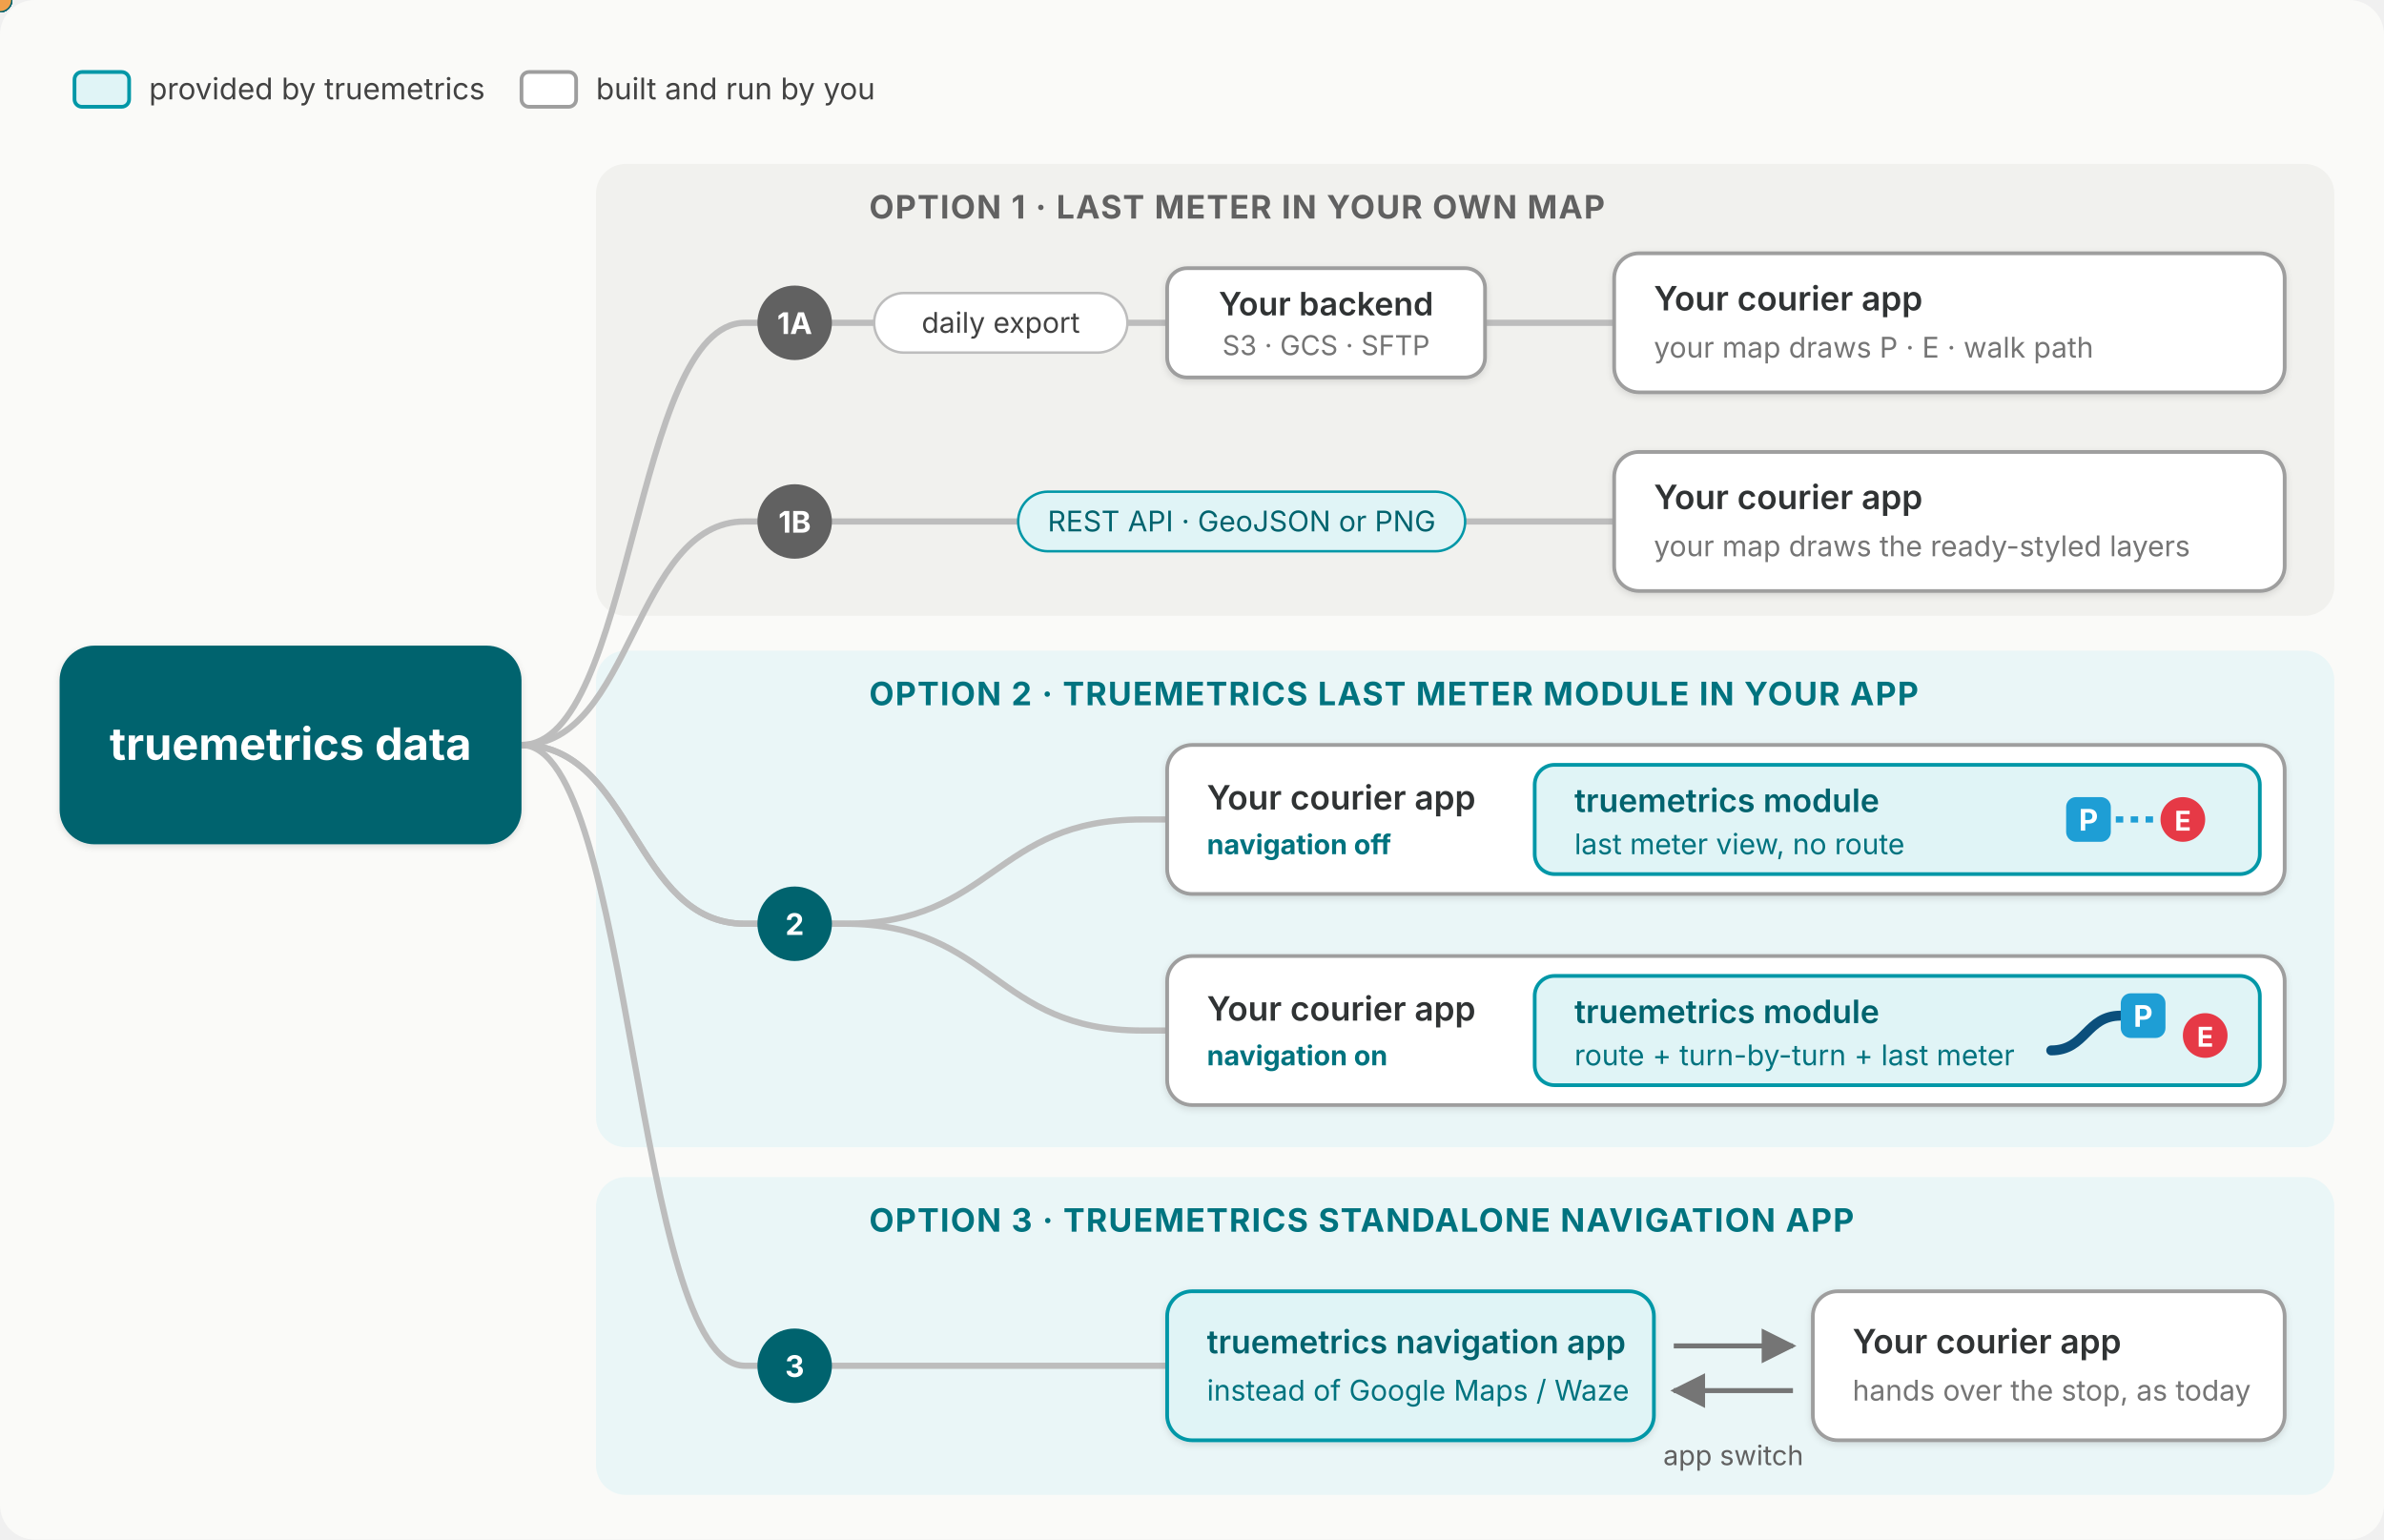
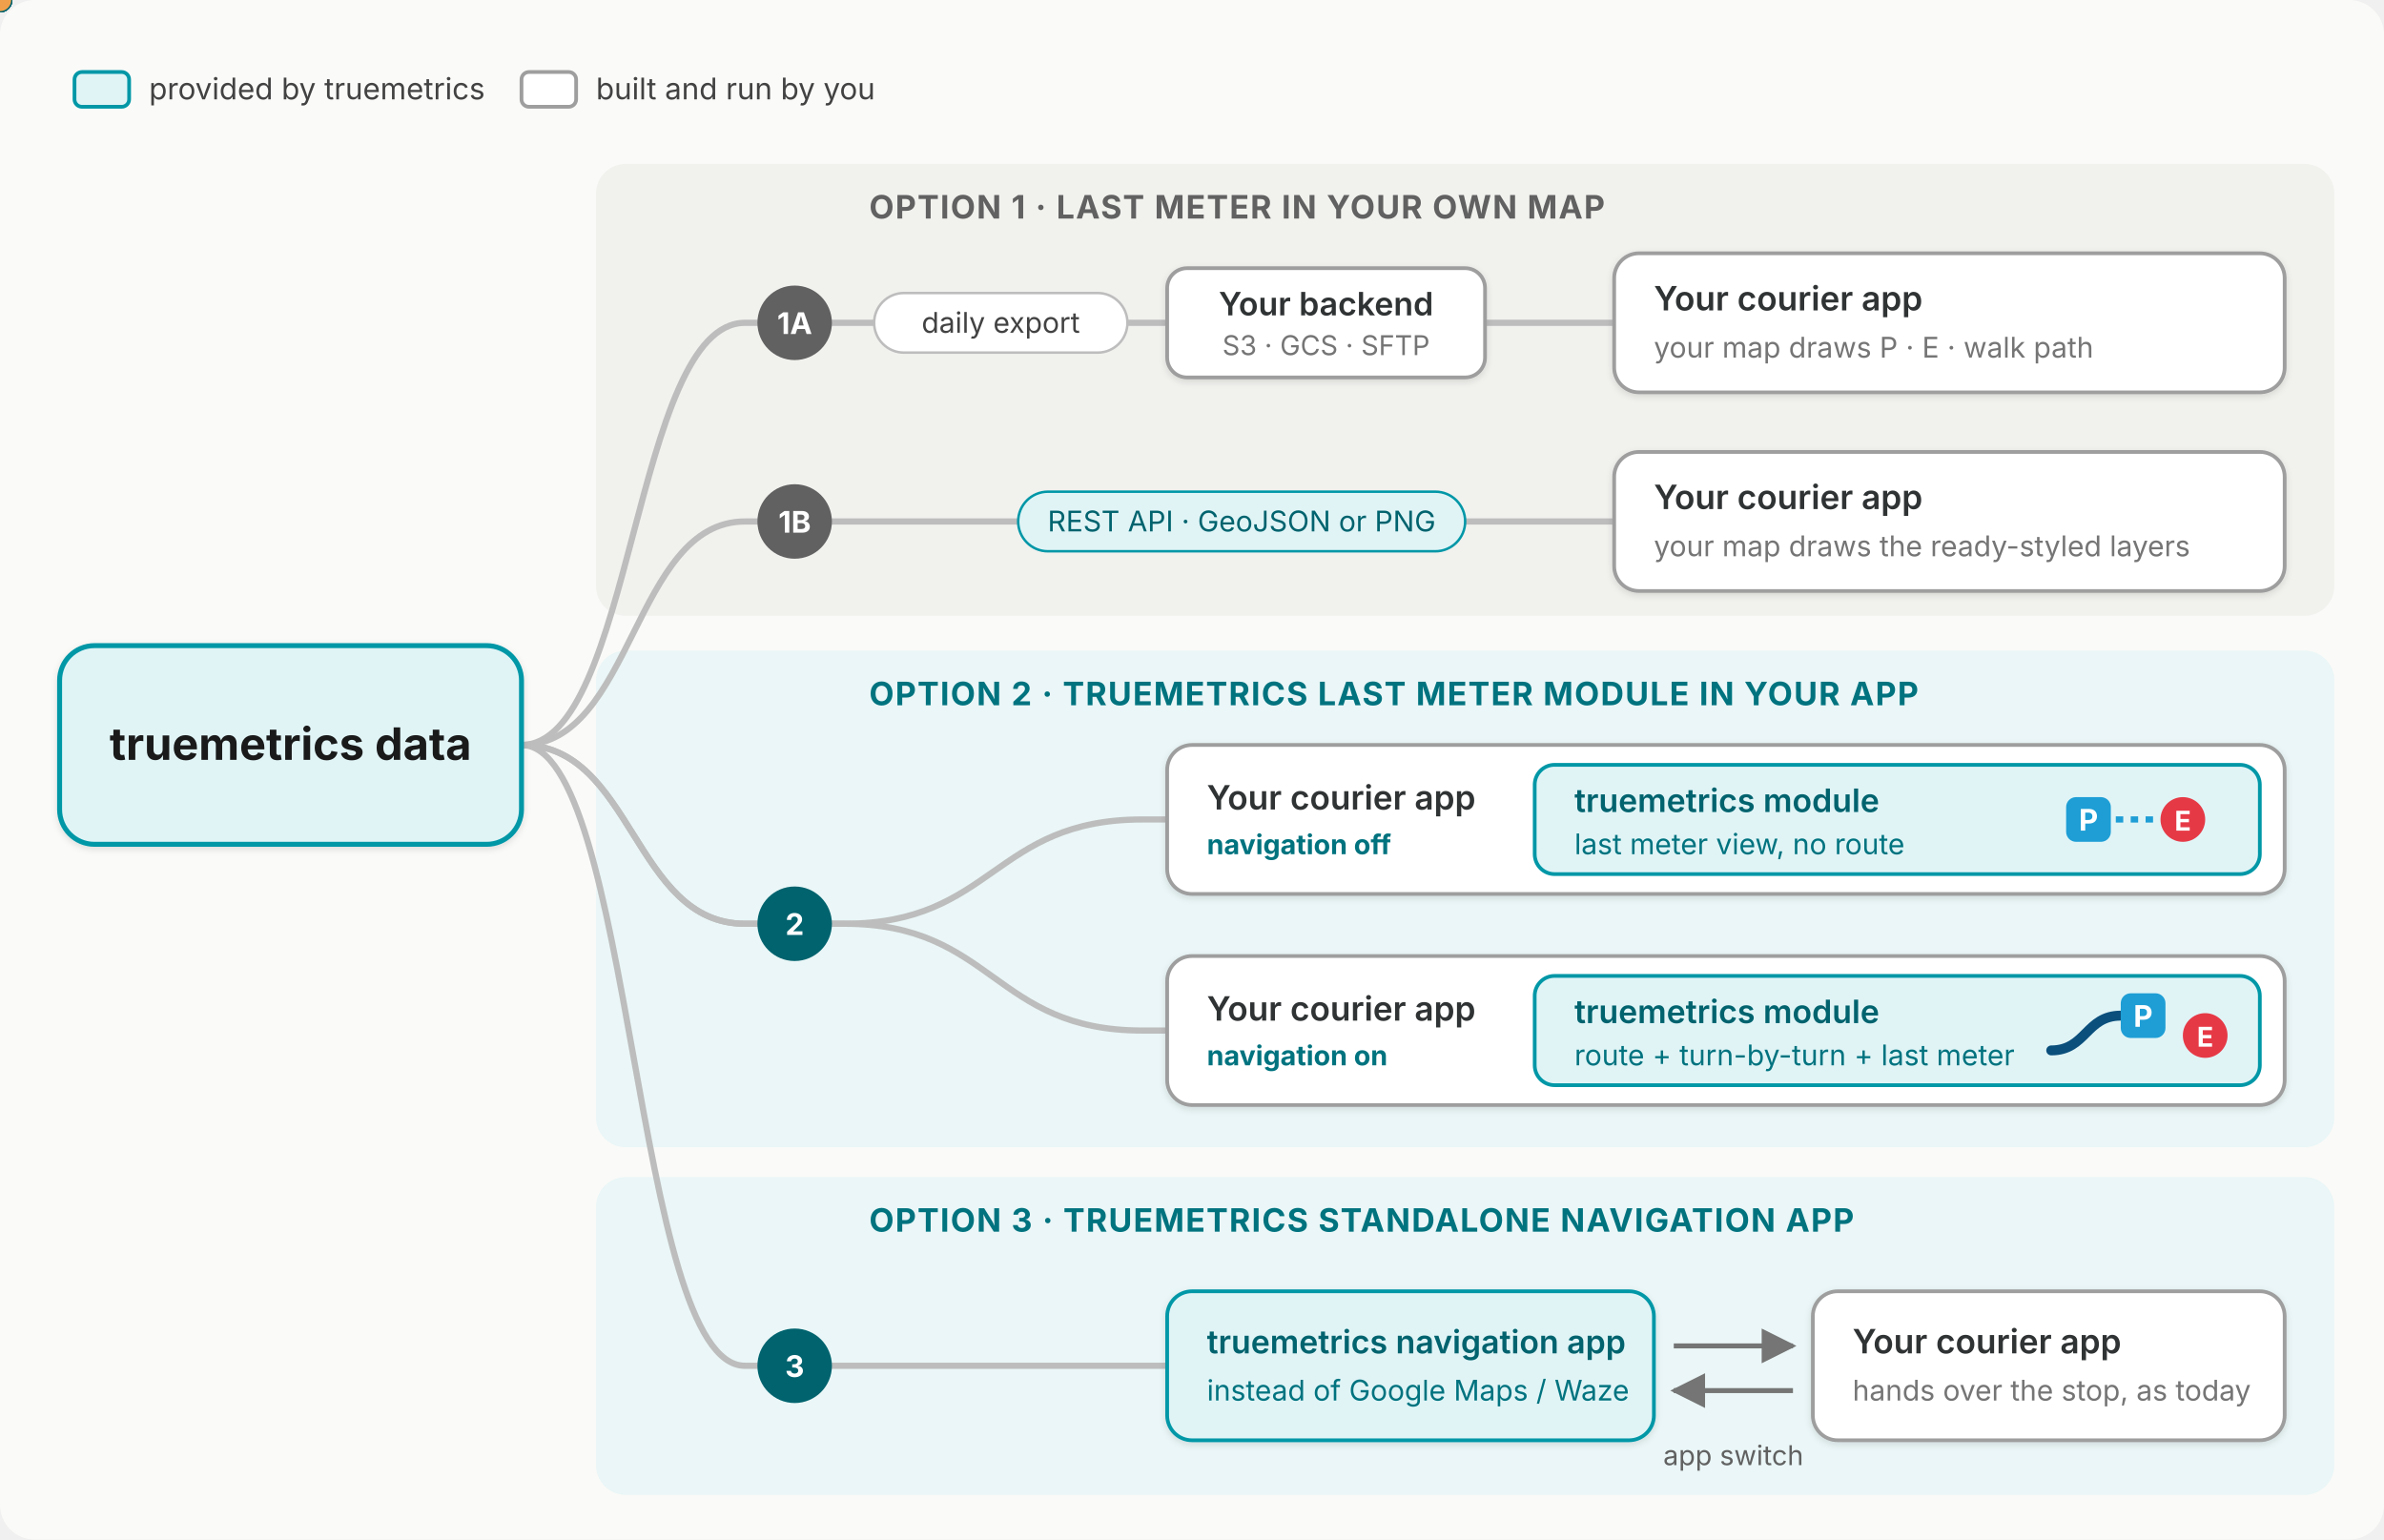
<svg xmlns="http://www.w3.org/2000/svg" viewBox="0 0 960 620" width="960" height="620" font-family="Inter, -apple-system, 'Segoe UI', Roboto, Helvetica, Arial, sans-serif">
  <defs>
    <marker id="arrow" viewBox="0 0 10 10" refX="9" refY="5" markerWidth="7" markerHeight="7" orient="auto-start-reverse">
      <path d="M0,0 L10,5 L0,10 Z" fill="#757575" />
    </marker>
    <filter id="shadow" x="-10%" y="-20%" width="120%" height="140%">
      <feDropShadow dx="0" dy="1" stdDeviation="1.5" flood-color="#000" flood-opacity="0.12" />
    </filter>
  </defs>
  <rect width="960" height="620" rx="14" fill="#FAFAF8" />
  <g font-size="12" fill="#424242" transform="translate(30,40)">
    <rect x="0" y="-11" width="22" height="14" rx="3" fill="#E0F4F6" stroke="#0097a7" stroke-width="1.5" />
    <text x="30" y="0">provided by truemetrics</text>
    <rect x="180" y="-11" width="22" height="14" rx="3" fill="#FFFFFF" stroke="#9E9E9E" stroke-width="1.5" />
    <text x="210" y="0">built and run by you</text>
  </g>
  <rect x="240" y="66" width="700" height="182" rx="12" fill="#F1F1EE" />
  <text x="350" y="88" font-size="13" font-weight="700" fill="#616161" letter-spacing="0.5">OPTION 1 · LAST METER IN YOUR OWN MAP</text>
  <rect x="240" y="262" width="700" height="200" rx="12" fill="#EAF6F7" />
  <text x="350" y="284" font-size="13" font-weight="700" fill="#00737F" letter-spacing="0.5">OPTION 2 · TRUEMETRICS LAST METER MODULE IN YOUR APP</text>
  <rect x="240" y="474" width="700" height="128" rx="12" fill="#EAF6F7" />
  <text x="350" y="496" font-size="13" font-weight="700" fill="#00737F" letter-spacing="0.5">OPTION 3 · TRUEMETRICS STANDALONE NAVIGATION APP</text>
  <g fill="none" stroke="#BDBDBD" stroke-width="2.5">
    <path id="c1a" d="M210,300 C255,300 255,130 300,130 H650" />
    <path id="c1b" d="M210,300 C255,300 255,210 300,210 H650" />
    <path id="c2a" d="M210,300 C255,300 255,372 300,372 H340 C400,372 400,330 460,330 H470" />
    <path id="c2b" d="M210,300 C255,300 255,372 300,372 H340 C400,372 400,415 460,415 H470" />
    <path id="c2c" d="M210,300 C255,300 255,550 300,550 H470" />
  </g>
  <g fill="#00636E">
    <circle r="5">
      <animateMotion dur="3.2s" repeatCount="indefinite" begin="0s">
        <mpath href="#c1a" />
      </animateMotion>
    </circle>
    <circle r="5">
      <animateMotion dur="3.2s" repeatCount="indefinite" begin="1.6s">
        <mpath href="#c1a" />
      </animateMotion>
    </circle>
    <circle r="5">
      <animateMotion dur="2.4s" repeatCount="indefinite" begin="0.4s">
        <mpath href="#c1b" />
      </animateMotion>
    </circle>
    <circle r="5">
      <animateMotion dur="2.4s" repeatCount="indefinite" begin="1.6s">
        <mpath href="#c1b" />
      </animateMotion>
    </circle>
    <circle r="5">
      <animateMotion dur="1.8s" repeatCount="indefinite" begin="0.2s">
        <mpath href="#c2a" />
      </animateMotion>
    </circle>
    <circle r="5">
      <animateMotion dur="1.8s" repeatCount="indefinite" begin="0.8s">
        <mpath href="#c2b" />
      </animateMotion>
    </circle>
    <circle r="5">
      <animateMotion dur="1.8s" repeatCount="indefinite" begin="1.3s">
        <mpath href="#c2c" />
      </animateMotion>
    </circle>
  </g>
  <g filter="url(#shadow)">
-     <rect x="24" y="260" width="186" height="80" rx="14" fill="#00636E" />
+     <rect x="24" y="260" width="186" height="80" rx="14" fill="#E0F4F6" stroke="#0097a7" stroke-width="2" />
  </g>
-   <text x="117" y="306" text-anchor="middle" font-size="18" font-weight="700" fill="#FFFFFF">truemetrics data</text>
+   <text x="117" y="306" text-anchor="middle" font-size="18" font-weight="700" fill="#1A1A1A">truemetrics data</text>
  <g font-size="12" font-weight="700" text-anchor="middle">
    <circle cx="320" cy="130" r="15" fill="#616161" />
    <text x="320" y="134.5" fill="#FFFFFF">1A</text>
    <circle cx="320" cy="210" r="15" fill="#616161" />
    <text x="320" y="214.5" fill="#FFFFFF">1B</text>
    <circle cx="320" cy="372" r="15" fill="#00636E" />
    <text x="320" y="376.5" fill="#FFFFFF">2</text>
    <circle cx="320" cy="550" r="15" fill="#00636E" />
    <text x="320" y="554.5" fill="#FFFFFF">3</text>
  </g>
  <g>
    <rect x="352" y="118" width="102" height="24" rx="12" fill="#FFFFFF" stroke="#BDBDBD" />
    <text x="403" y="134" text-anchor="middle" font-size="11.5" fill="#424242">daily export</text>
    <rect x="470" y="108" width="128" height="44" rx="8" fill="#FFFFFF" stroke="#9E9E9E" stroke-width="1.5" filter="url(#shadow)" />
    <text x="534" y="127" text-anchor="middle" font-size="13" font-weight="600" fill="#303334">Your backend</text>
    <text x="534" y="143" text-anchor="middle" font-size="11" fill="#757575">S3 · GCS · SFTP</text>
    <rect x="650" y="102" width="270" height="56" rx="10" fill="#FFFFFF" stroke="#9E9E9E" stroke-width="1.5" filter="url(#shadow)" />
    <text x="666" y="125" font-size="13.5" font-weight="600" fill="#303334">Your courier app</text>
    <text x="666" y="144" font-size="11.5" fill="#757575">your map draws P · E · walk path</text>
  </g>
  <g>
    <rect x="410" y="198" width="180" height="24" rx="12" fill="#E0F4F6" stroke="#0097a7" />
    <text x="500" y="214" text-anchor="middle" font-size="11.5" fill="#00636E">REST API · GeoJSON or PNG</text>
    <rect x="650" y="182" width="270" height="56" rx="10" fill="#FFFFFF" stroke="#9E9E9E" stroke-width="1.5" filter="url(#shadow)" />
    <text x="666" y="205" font-size="13.5" font-weight="600" fill="#303334">Your courier app</text>
    <text x="666" y="224" font-size="11.5" fill="#757575">your map draws the ready-styled layers</text>
  </g>
  <g>
    <rect x="470" y="300" width="450" height="60" rx="10" fill="#FFFFFF" stroke="#9E9E9E" stroke-width="1.5" filter="url(#shadow)" />
    <text x="486" y="326" font-size="13.5" font-weight="600" fill="#303334">Your courier app</text>
    <text x="486" y="344" font-size="11" font-weight="700" fill="#00737F">navigation off</text>
    <rect x="618" y="308" width="292" height="44" rx="8" fill="#E0F4F6" stroke="#0097a7" stroke-width="1.5" />
    <text x="634" y="327" font-size="13" font-weight="600" fill="#00636E">truemetrics module</text>
    <text x="634" y="344" font-size="11.5" fill="#00737F">last meter view, no route</text>
    <g transform="translate(860,330)">
      <rect x="-28" y="-9" width="18" height="18" rx="4" fill="#1E9ED5" />
      <text x="-19" y="4.5" text-anchor="middle" font-size="12" font-weight="700" fill="#FFFFFF">P</text>
      <path d="M-8,0 H8" stroke="#1E9ED5" stroke-width="2.5" stroke-dasharray="3 3" />
      <circle cx="19" cy="0" r="9" fill="#E63946" />
      <text x="19" y="4.5" text-anchor="middle" font-size="11" font-weight="700" fill="#FFFFFF">E</text>
    </g>
  </g>
  <g>
    <rect x="470" y="385" width="450" height="60" rx="10" fill="#FFFFFF" stroke="#9E9E9E" stroke-width="1.5" filter="url(#shadow)" />
    <text x="486" y="411" font-size="13.5" font-weight="600" fill="#303334">Your courier app</text>
    <text x="486" y="429" font-size="11" font-weight="700" fill="#00737F">navigation on</text>
    <rect x="618" y="393" width="292" height="44" rx="8" fill="#E0F4F6" stroke="#0097a7" stroke-width="1.5" />
    <text x="634" y="412" font-size="13" font-weight="600" fill="#00636E">truemetrics module</text>
    <text x="634" y="429" font-size="11.5" fill="#00737F">route + turn-by-turn + last meter</text>
    <g transform="translate(860,415)">
      <path d="M-34,8 C-20,8 -20,-6 -6,-6" fill="none" stroke="#0B4F7C" stroke-width="4" stroke-linecap="round" />
      <rect x="-6" y="-15" width="18" height="18" rx="4" fill="#1E9ED5" />
      <text x="3" y="-1.5" text-anchor="middle" font-size="12" font-weight="700" fill="#FFFFFF">P</text>
      <circle cx="28" cy="2" r="9" fill="#E63946" />
      <text x="28" y="6.5" text-anchor="middle" font-size="11" font-weight="700" fill="#FFFFFF">E</text>
    </g>
  </g>
  <g>
    <rect x="470" y="520" width="196" height="60" rx="10" fill="#E0F4F6" stroke="#0097a7" stroke-width="1.5" filter="url(#shadow)" />
    <text x="486" y="545" font-size="13" font-weight="600" fill="#00636E">truemetrics navigation app</text>
    <text x="486" y="564" font-size="11.5" fill="#00737F">instead of Google Maps / Waze</text>
    <path d="M674,542 H722" stroke="#757575" stroke-width="2" marker-end="url(#arrow)" />
    <path d="M722,560 H674" stroke="#757575" stroke-width="2" marker-end="url(#arrow)" />
    <circle r="4.5" fill="#F0A04B">
      <animate attributeName="cx" values="680;716;716;680;680" keyTimes="0;0.35;0.5;0.85;1" dur="3s" repeatCount="indefinite" />
      <animate attributeName="cy" values="542;542;560;560;542" keyTimes="0;0.35;0.5;0.85;1" dur="3s" repeatCount="indefinite" />
    </circle>
    <text x="698" y="590" text-anchor="middle" font-size="11" fill="#616161">app switch</text>
    <rect x="730" y="520" width="190" height="60" rx="10" fill="#FFFFFF" stroke="#9E9E9E" stroke-width="1.5" filter="url(#shadow)" />
    <text x="746" y="545" font-size="13.5" font-weight="600" fill="#303334">Your courier app</text>
    <text x="746" y="564" font-size="11.5" fill="#757575">hands over the stop, as today</text>
  </g>
</svg>
